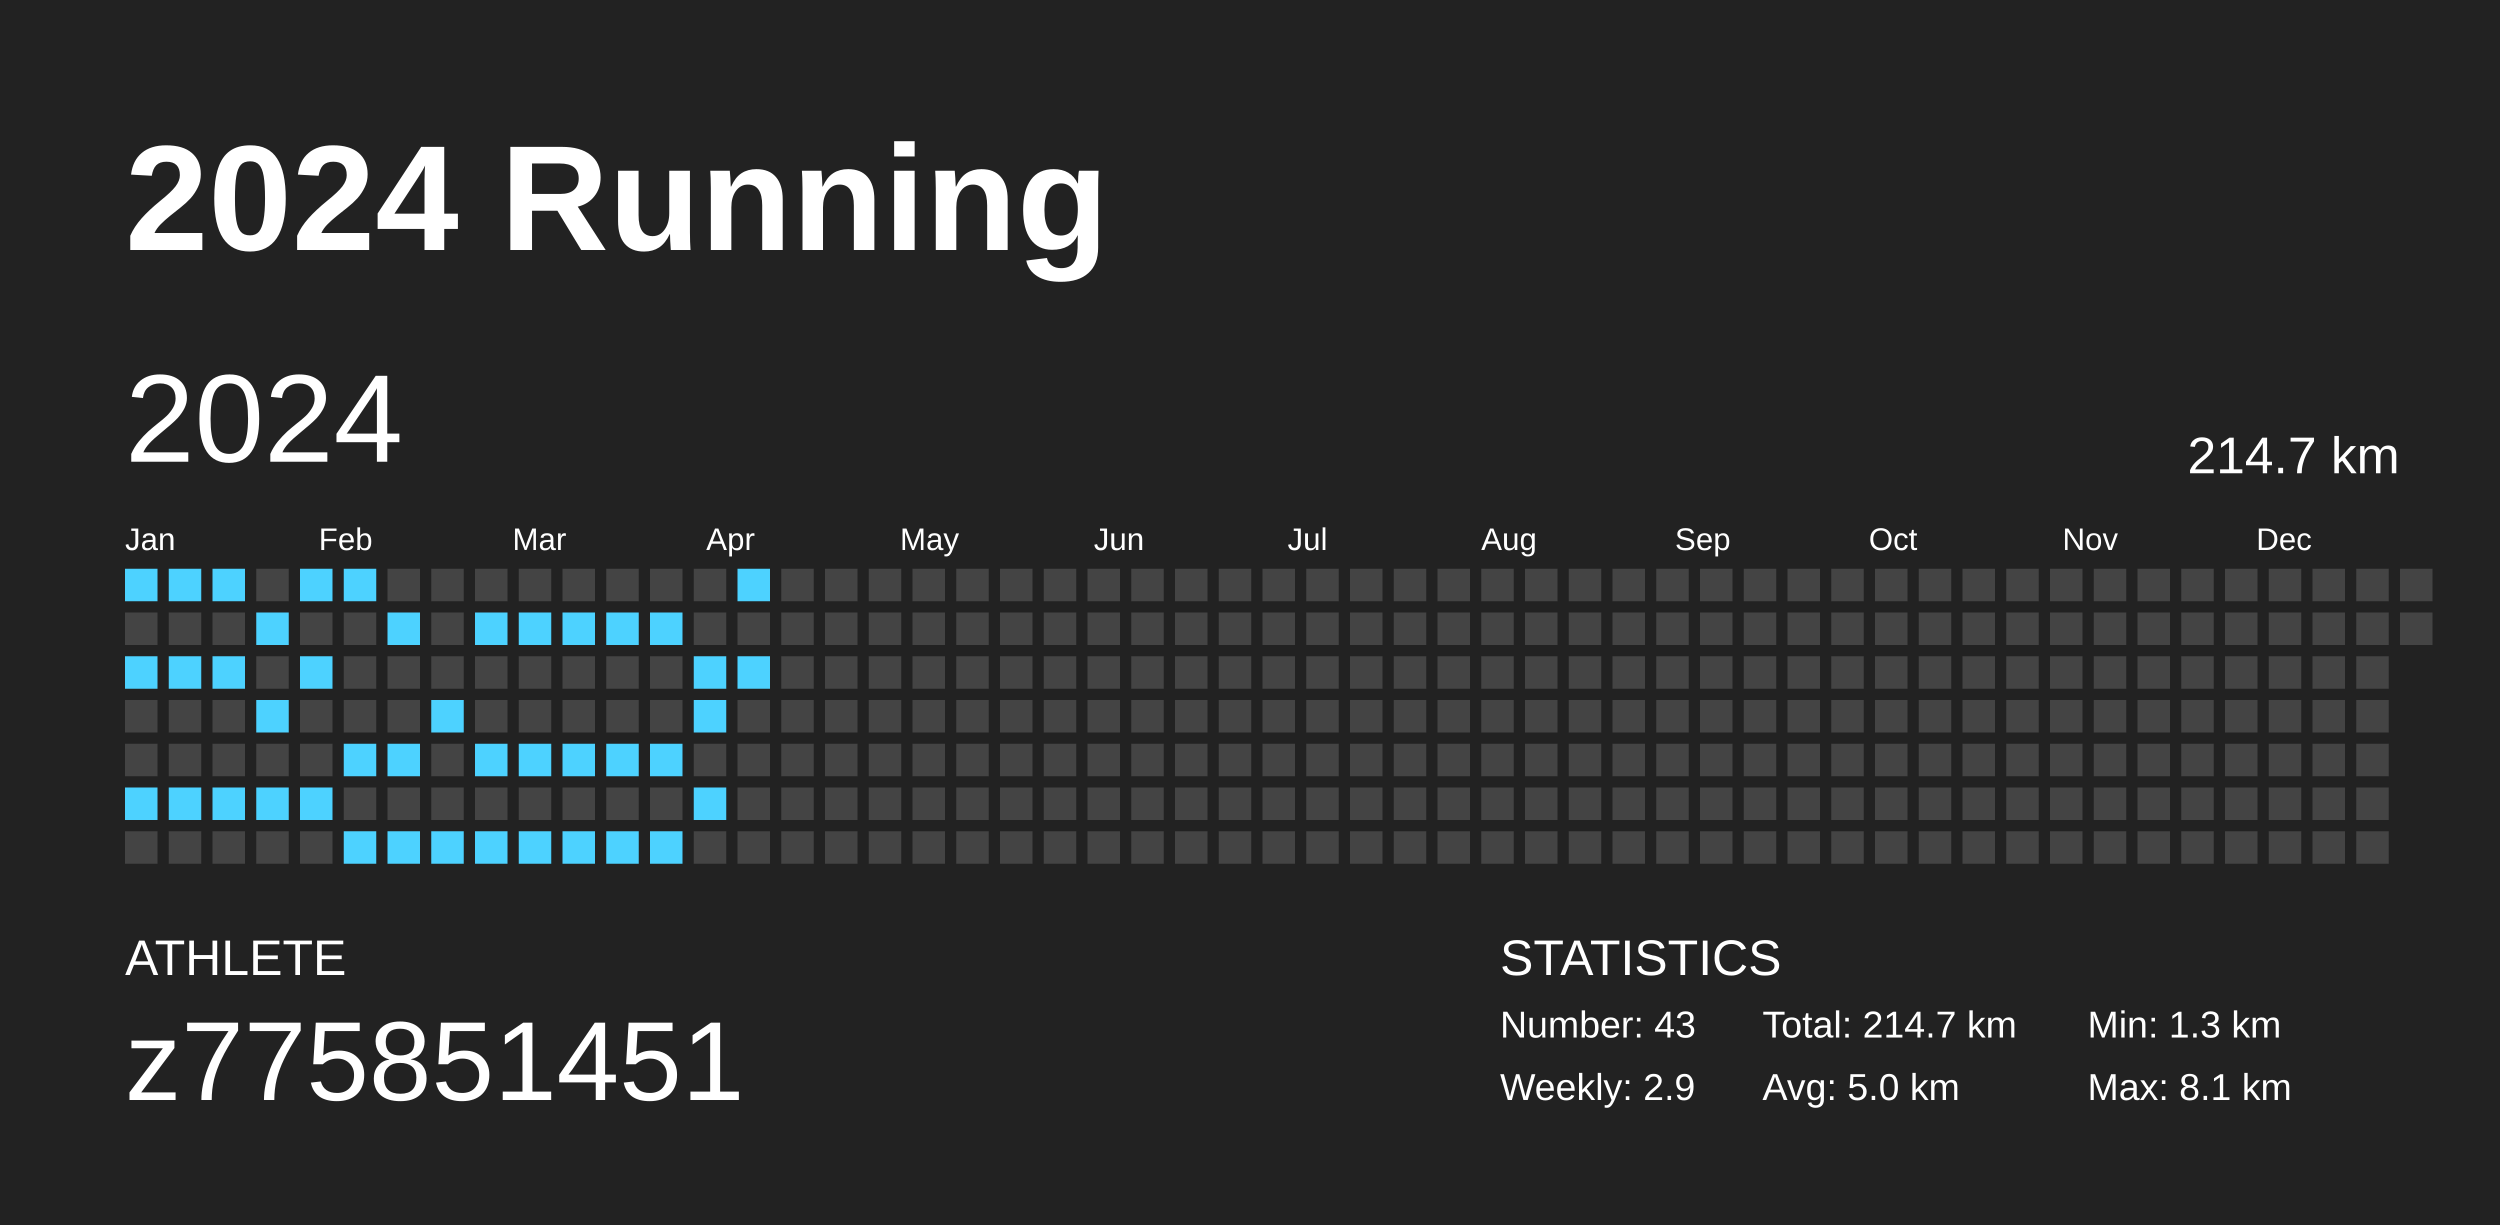
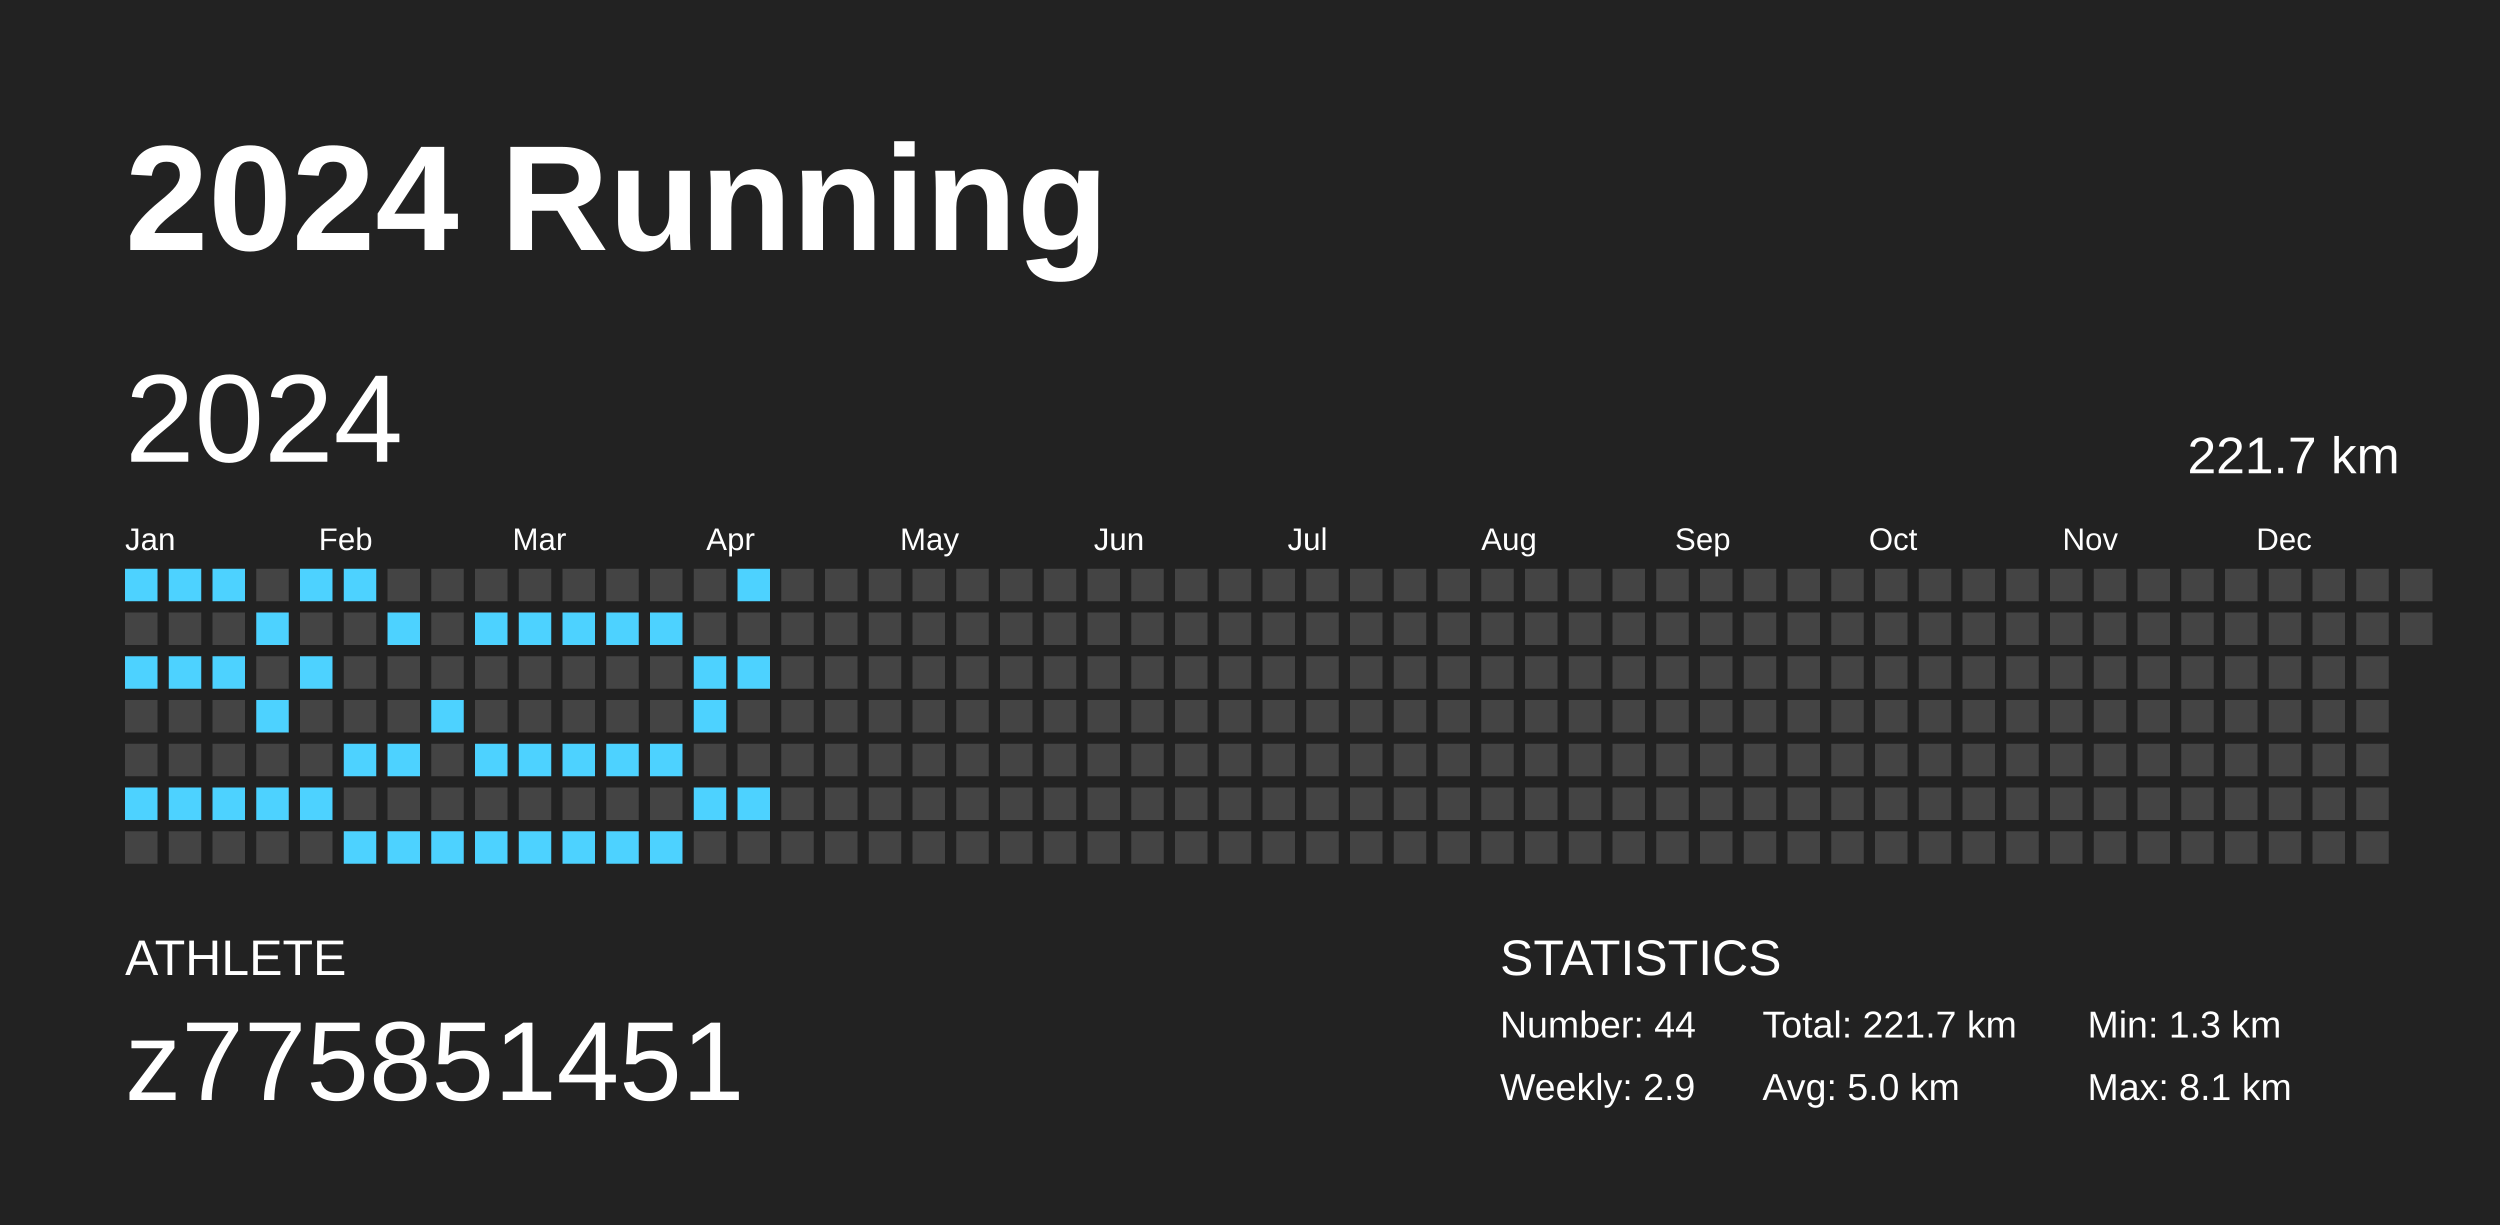
<svg xmlns="http://www.w3.org/2000/svg" baseProfile="full" height="98mm" version="1.1" viewBox="0,0,200,98" width="200mm">
  <defs />
  <rect fill="#222222" height="98" width="200" x="0" y="0" />
  <text fill="#FFFFFF" style="font-size:12px; font-family:Arial; font-weight:bold;" x="10" y="20">2024 Running</text>
  <text fill="#FFFFFF" style="font-size:4px; font-family:Arial" x="10" y="78">ATHLETE</text>
  <text fill="#FFFFFF" style="font-size:9px; font-family:Arial" x="10" y="88">z775851451</text>
  <text fill="#FFFFFF" style="font-size:4px; font-family:Arial" x="120" y="78">STATISTICS</text>
-   <text fill="#FFFFFF" style="font-size:3px; font-family:Arial" x="120" y="83">Number: 43</text>
+   <text fill="#FFFFFF" style="font-size:3px; font-family:Arial" x="120" y="83">Number: 44</text>
  <text fill="#FFFFFF" style="font-size:3px; font-family:Arial" x="120" y="88">Weekly: 2.9</text>
-   <text fill="#FFFFFF" style="font-size:3px; font-family:Arial" x="141" y="83">Total: 214.7 km</text>
+   <text fill="#FFFFFF" style="font-size:3px; font-family:Arial" x="141" y="83">Total: 221.7 km</text>
  <text fill="#FFFFFF" style="font-size:3px; font-family:Arial" x="141" y="88">Avg: 5.0 km</text>
  <text fill="#FFFFFF" style="font-size:3px; font-family:Arial" x="167" y="83">Min: 1.3 km</text>
  <text fill="#FFFFFF" style="font-size:3px; font-family:Arial" x="167" y="88">Max: 8.1 km</text>
  <text dominant-baseline="hanging" fill="#FFFFFF" style="font-size:10.0px; font-family:Arial;" x="10" y="30">2024</text>
-   <text dominant-baseline="hanging" fill="#FFFFFF" style="font-size:4.125px; font-family:Arial;" x="175" y="35">214.7 km</text>
+   <text dominant-baseline="hanging" fill="#FFFFFF" style="font-size:4.125px; font-family:Arial;" x="175" y="35">221.7 km</text>
  <text fill="#FFFFFF" style="font-size:2.5px; font-family:Arial" x="10.0" y="44">Jan</text>
  <text fill="#FFFFFF" style="font-size:2.5px; font-family:Arial" x="25.5" y="44">Feb</text>
  <text fill="#FFFFFF" style="font-size:2.5px; font-family:Arial" x="41.0" y="44">Mar</text>
  <text fill="#FFFFFF" style="font-size:2.5px; font-family:Arial" x="56.5" y="44">Apr</text>
  <text fill="#FFFFFF" style="font-size:2.5px; font-family:Arial" x="72.0" y="44">May</text>
  <text fill="#FFFFFF" style="font-size:2.5px; font-family:Arial" x="87.5" y="44">Jun</text>
  <text fill="#FFFFFF" style="font-size:2.5px; font-family:Arial" x="103.0" y="44">Jul</text>
  <text fill="#FFFFFF" style="font-size:2.5px; font-family:Arial" x="118.5" y="44">Aug</text>
  <text fill="#FFFFFF" style="font-size:2.5px; font-family:Arial" x="134.0" y="44">Sep</text>
  <text fill="#FFFFFF" style="font-size:2.5px; font-family:Arial" x="149.5" y="44">Oct</text>
  <text fill="#FFFFFF" style="font-size:2.5px; font-family:Arial" x="165.0" y="44">Nov</text>
  <text fill="#FFFFFF" style="font-size:2.5px; font-family:Arial" x="180.5" y="44">Dec</text>
  <rect fill="#4dd2ff" height="2.6" width="2.6" x="10.0" y="45.5" />
  <rect fill="#444444" height="2.6" width="2.6" x="10.0" y="49.0" />
  <rect fill="#4dd2ff" height="2.6" width="2.6" x="10.0" y="52.5" />
  <rect fill="#444444" height="2.6" width="2.6" x="10.0" y="56.0" />
  <rect fill="#444444" height="2.6" width="2.6" x="10.0" y="59.5" />
  <rect fill="#4dd2ff" height="2.6" width="2.6" x="10.0" y="63.0" />
  <rect fill="#444444" height="2.6" width="2.6" x="10.0" y="66.5" />
  <rect fill="#4dd2ff" height="2.6" width="2.6" x="13.5" y="45.5" />
  <rect fill="#444444" height="2.6" width="2.6" x="13.5" y="49.0" />
  <rect fill="#4dd2ff" height="2.6" width="2.6" x="13.5" y="52.5" />
  <rect fill="#444444" height="2.6" width="2.6" x="13.5" y="56.0" />
  <rect fill="#444444" height="2.6" width="2.6" x="13.5" y="59.5" />
  <rect fill="#4dd2ff" height="2.6" width="2.6" x="13.5" y="63.0" />
  <rect fill="#444444" height="2.6" width="2.6" x="13.5" y="66.5" />
  <rect fill="#4dd2ff" height="2.6" width="2.6" x="17.0" y="45.5" />
  <rect fill="#444444" height="2.6" width="2.6" x="17.0" y="49.0" />
  <rect fill="#4dd2ff" height="2.6" width="2.6" x="17.0" y="52.5" />
  <rect fill="#444444" height="2.6" width="2.6" x="17.0" y="56.0" />
  <rect fill="#444444" height="2.6" width="2.6" x="17.0" y="59.5" />
  <rect fill="#4dd2ff" height="2.6" width="2.6" x="17.0" y="63.0" />
  <rect fill="#444444" height="2.6" width="2.6" x="17.0" y="66.5" />
  <rect fill="#444444" height="2.6" width="2.6" x="20.5" y="45.5" />
  <rect fill="#4dd2ff" height="2.6" width="2.6" x="20.5" y="49.0" />
  <rect fill="#444444" height="2.6" width="2.6" x="20.5" y="52.5" />
  <rect fill="#4dd2ff" height="2.6" width="2.6" x="20.5" y="56.0" />
  <rect fill="#444444" height="2.6" width="2.6" x="20.5" y="59.5" />
  <rect fill="#4dd2ff" height="2.6" width="2.6" x="20.5" y="63.0" />
  <rect fill="#444444" height="2.6" width="2.6" x="20.5" y="66.5" />
  <rect fill="#4dd2ff" height="2.6" width="2.6" x="24.0" y="45.5" />
  <rect fill="#444444" height="2.6" width="2.6" x="24.0" y="49.0" />
  <rect fill="#4dd2ff" height="2.6" width="2.6" x="24.0" y="52.5" />
  <rect fill="#444444" height="2.6" width="2.6" x="24.0" y="56.0" />
  <rect fill="#444444" height="2.6" width="2.6" x="24.0" y="59.5" />
  <rect fill="#4dd2ff" height="2.6" width="2.6" x="24.0" y="63.0" />
  <rect fill="#444444" height="2.6" width="2.6" x="24.0" y="66.5" />
  <rect fill="#4dd2ff" height="2.6" width="2.6" x="27.5" y="45.5" />
  <rect fill="#444444" height="2.6" width="2.6" x="27.5" y="49.0" />
  <rect fill="#444444" height="2.6" width="2.6" x="27.5" y="52.5" />
  <rect fill="#444444" height="2.6" width="2.6" x="27.5" y="56.0" />
  <rect fill="#4dd2ff" height="2.6" width="2.6" x="27.5" y="59.5" />
  <rect fill="#444444" height="2.6" width="2.6" x="27.5" y="63.0" />
  <rect fill="#4dd2ff" height="2.6" width="2.6" x="27.5" y="66.5" />
  <rect fill="#444444" height="2.6" width="2.6" x="31.0" y="45.5" />
  <rect fill="#4dd2ff" height="2.6" width="2.6" x="31.0" y="49.0" />
  <rect fill="#444444" height="2.6" width="2.6" x="31.0" y="52.5" />
  <rect fill="#444444" height="2.6" width="2.6" x="31.0" y="56.0" />
  <rect fill="#4dd2ff" height="2.6" width="2.6" x="31.0" y="59.5" />
  <rect fill="#444444" height="2.6" width="2.6" x="31.0" y="63.0" />
  <rect fill="#4dd2ff" height="2.6" width="2.6" x="31.0" y="66.5" />
  <rect fill="#444444" height="2.6" width="2.6" x="34.5" y="45.5" />
  <rect fill="#444444" height="2.6" width="2.6" x="34.5" y="49.0" />
  <rect fill="#444444" height="2.6" width="2.6" x="34.5" y="52.5" />
  <rect fill="#4dd2ff" height="2.6" width="2.6" x="34.5" y="56.0" />
  <rect fill="#444444" height="2.6" width="2.6" x="34.5" y="59.5" />
  <rect fill="#444444" height="2.6" width="2.6" x="34.5" y="63.0" />
  <rect fill="#4dd2ff" height="2.6" width="2.6" x="34.5" y="66.5" />
  <rect fill="#444444" height="2.6" width="2.6" x="38.0" y="45.5" />
  <rect fill="#4dd2ff" height="2.6" width="2.6" x="38.0" y="49.0" />
  <rect fill="#444444" height="2.6" width="2.6" x="38.0" y="52.5" />
  <rect fill="#444444" height="2.6" width="2.6" x="38.0" y="56.0" />
  <rect fill="#4dd2ff" height="2.6" width="2.6" x="38.0" y="59.5" />
  <rect fill="#444444" height="2.6" width="2.6" x="38.0" y="63.0" />
  <rect fill="#4dd2ff" height="2.6" width="2.6" x="38.0" y="66.5" />
  <rect fill="#444444" height="2.6" width="2.6" x="41.5" y="45.5" />
  <rect fill="#4dd2ff" height="2.6" width="2.6" x="41.5" y="49.0" />
  <rect fill="#444444" height="2.6" width="2.6" x="41.5" y="52.5" />
  <rect fill="#444444" height="2.6" width="2.6" x="41.5" y="56.0" />
  <rect fill="#4dd2ff" height="2.6" width="2.6" x="41.5" y="59.5" />
  <rect fill="#444444" height="2.6" width="2.6" x="41.5" y="63.0" />
  <rect fill="#4dd2ff" height="2.6" width="2.6" x="41.5" y="66.5" />
  <rect fill="#444444" height="2.6" width="2.6" x="45.0" y="45.5" />
  <rect fill="#4dd2ff" height="2.6" width="2.6" x="45.0" y="49.0" />
  <rect fill="#444444" height="2.6" width="2.6" x="45.0" y="52.5" />
  <rect fill="#444444" height="2.6" width="2.6" x="45.0" y="56.0" />
  <rect fill="#4dd2ff" height="2.6" width="2.6" x="45.0" y="59.5" />
  <rect fill="#444444" height="2.6" width="2.6" x="45.0" y="63.0" />
  <rect fill="#4dd2ff" height="2.6" width="2.6" x="45.0" y="66.5" />
  <rect fill="#444444" height="2.6" width="2.6" x="48.5" y="45.5" />
  <rect fill="#4dd2ff" height="2.6" width="2.6" x="48.5" y="49.0" />
  <rect fill="#444444" height="2.6" width="2.6" x="48.5" y="52.5" />
  <rect fill="#444444" height="2.6" width="2.6" x="48.5" y="56.0" />
  <rect fill="#4dd2ff" height="2.6" width="2.6" x="48.5" y="59.5" />
  <rect fill="#444444" height="2.6" width="2.6" x="48.5" y="63.0" />
  <rect fill="#4dd2ff" height="2.6" width="2.6" x="48.5" y="66.5" />
  <rect fill="#444444" height="2.6" width="2.6" x="52.0" y="45.5" />
  <rect fill="#4dd2ff" height="2.6" width="2.6" x="52.0" y="49.0" />
  <rect fill="#444444" height="2.6" width="2.6" x="52.0" y="52.5" />
  <rect fill="#444444" height="2.6" width="2.6" x="52.0" y="56.0" />
  <rect fill="#4dd2ff" height="2.6" width="2.6" x="52.0" y="59.5" />
  <rect fill="#444444" height="2.6" width="2.6" x="52.0" y="63.0" />
  <rect fill="#4dd2ff" height="2.6" width="2.6" x="52.0" y="66.5" />
  <rect fill="#444444" height="2.6" width="2.6" x="55.5" y="45.5" />
  <rect fill="#444444" height="2.6" width="2.6" x="55.5" y="49.0" />
  <rect fill="#4dd2ff" height="2.6" width="2.6" x="55.5" y="52.5" />
  <rect fill="#4dd2ff" height="2.6" width="2.6" x="55.5" y="56.0" />
  <rect fill="#444444" height="2.6" width="2.6" x="55.5" y="59.5" />
  <rect fill="#4dd2ff" height="2.6" width="2.6" x="55.5" y="63.0" />
  <rect fill="#444444" height="2.6" width="2.6" x="55.5" y="66.5" />
  <rect fill="#4dd2ff" height="2.6" width="2.6" x="59.0" y="45.5" />
  <rect fill="#444444" height="2.6" width="2.6" x="59.0" y="49.0" />
  <rect fill="#4dd2ff" height="2.6" width="2.6" x="59.0" y="52.5" />
  <rect fill="#444444" height="2.6" width="2.6" x="59.0" y="56.0" />
  <rect fill="#444444" height="2.6" width="2.6" x="59.0" y="59.5" />
-   <rect fill="#444444" height="2.6" width="2.6" x="59.0" y="63.0" />
+   <rect fill="#4dd2ff" height="2.6" width="2.6" x="59.0" y="63.0" />
  <rect fill="#444444" height="2.6" width="2.6" x="59.0" y="66.5" />
  <rect fill="#444444" height="2.6" width="2.6" x="62.5" y="45.5" />
  <rect fill="#444444" height="2.6" width="2.6" x="62.5" y="49.0" />
  <rect fill="#444444" height="2.6" width="2.6" x="62.5" y="52.5" />
  <rect fill="#444444" height="2.6" width="2.6" x="62.5" y="56.0" />
  <rect fill="#444444" height="2.6" width="2.6" x="62.5" y="59.5" />
  <rect fill="#444444" height="2.6" width="2.6" x="62.5" y="63.0" />
  <rect fill="#444444" height="2.6" width="2.6" x="62.5" y="66.5" />
  <rect fill="#444444" height="2.6" width="2.6" x="66.0" y="45.5" />
  <rect fill="#444444" height="2.6" width="2.6" x="66.0" y="49.0" />
  <rect fill="#444444" height="2.6" width="2.6" x="66.0" y="52.5" />
  <rect fill="#444444" height="2.6" width="2.6" x="66.0" y="56.0" />
  <rect fill="#444444" height="2.6" width="2.6" x="66.0" y="59.5" />
  <rect fill="#444444" height="2.6" width="2.6" x="66.0" y="63.0" />
  <rect fill="#444444" height="2.6" width="2.6" x="66.0" y="66.5" />
  <rect fill="#444444" height="2.6" width="2.6" x="69.5" y="45.5" />
  <rect fill="#444444" height="2.6" width="2.6" x="69.5" y="49.0" />
  <rect fill="#444444" height="2.6" width="2.6" x="69.5" y="52.5" />
  <rect fill="#444444" height="2.6" width="2.6" x="69.5" y="56.0" />
  <rect fill="#444444" height="2.6" width="2.6" x="69.5" y="59.5" />
  <rect fill="#444444" height="2.6" width="2.6" x="69.5" y="63.0" />
  <rect fill="#444444" height="2.6" width="2.6" x="69.5" y="66.5" />
  <rect fill="#444444" height="2.6" width="2.6" x="73.0" y="45.5" />
  <rect fill="#444444" height="2.6" width="2.6" x="73.0" y="49.0" />
  <rect fill="#444444" height="2.6" width="2.6" x="73.0" y="52.5" />
  <rect fill="#444444" height="2.6" width="2.6" x="73.0" y="56.0" />
  <rect fill="#444444" height="2.6" width="2.6" x="73.0" y="59.5" />
  <rect fill="#444444" height="2.6" width="2.6" x="73.0" y="63.0" />
  <rect fill="#444444" height="2.6" width="2.6" x="73.0" y="66.5" />
  <rect fill="#444444" height="2.6" width="2.6" x="76.5" y="45.5" />
  <rect fill="#444444" height="2.6" width="2.6" x="76.5" y="49.0" />
  <rect fill="#444444" height="2.6" width="2.6" x="76.5" y="52.5" />
  <rect fill="#444444" height="2.6" width="2.6" x="76.5" y="56.0" />
  <rect fill="#444444" height="2.6" width="2.6" x="76.5" y="59.5" />
  <rect fill="#444444" height="2.6" width="2.6" x="76.5" y="63.0" />
  <rect fill="#444444" height="2.6" width="2.6" x="76.5" y="66.5" />
  <rect fill="#444444" height="2.6" width="2.6" x="80.0" y="45.5" />
  <rect fill="#444444" height="2.6" width="2.6" x="80.0" y="49.0" />
  <rect fill="#444444" height="2.6" width="2.6" x="80.0" y="52.5" />
  <rect fill="#444444" height="2.6" width="2.6" x="80.0" y="56.0" />
  <rect fill="#444444" height="2.6" width="2.6" x="80.0" y="59.5" />
  <rect fill="#444444" height="2.6" width="2.6" x="80.0" y="63.0" />
  <rect fill="#444444" height="2.6" width="2.6" x="80.0" y="66.5" />
  <rect fill="#444444" height="2.6" width="2.6" x="83.5" y="45.5" />
  <rect fill="#444444" height="2.6" width="2.6" x="83.5" y="49.0" />
  <rect fill="#444444" height="2.6" width="2.6" x="83.5" y="52.5" />
  <rect fill="#444444" height="2.6" width="2.6" x="83.5" y="56.0" />
  <rect fill="#444444" height="2.6" width="2.6" x="83.5" y="59.5" />
  <rect fill="#444444" height="2.6" width="2.6" x="83.5" y="63.0" />
  <rect fill="#444444" height="2.6" width="2.6" x="83.5" y="66.5" />
  <rect fill="#444444" height="2.6" width="2.6" x="87.0" y="45.5" />
  <rect fill="#444444" height="2.6" width="2.6" x="87.0" y="49.0" />
  <rect fill="#444444" height="2.6" width="2.6" x="87.0" y="52.5" />
  <rect fill="#444444" height="2.6" width="2.6" x="87.0" y="56.0" />
  <rect fill="#444444" height="2.6" width="2.6" x="87.0" y="59.5" />
  <rect fill="#444444" height="2.6" width="2.6" x="87.0" y="63.0" />
  <rect fill="#444444" height="2.6" width="2.6" x="87.0" y="66.5" />
  <rect fill="#444444" height="2.6" width="2.6" x="90.5" y="45.5" />
  <rect fill="#444444" height="2.6" width="2.6" x="90.5" y="49.0" />
  <rect fill="#444444" height="2.6" width="2.6" x="90.5" y="52.5" />
  <rect fill="#444444" height="2.6" width="2.6" x="90.5" y="56.0" />
  <rect fill="#444444" height="2.6" width="2.6" x="90.5" y="59.5" />
  <rect fill="#444444" height="2.6" width="2.6" x="90.5" y="63.0" />
  <rect fill="#444444" height="2.6" width="2.6" x="90.5" y="66.5" />
  <rect fill="#444444" height="2.6" width="2.6" x="94.0" y="45.5" />
  <rect fill="#444444" height="2.6" width="2.6" x="94.0" y="49.0" />
  <rect fill="#444444" height="2.6" width="2.6" x="94.0" y="52.5" />
  <rect fill="#444444" height="2.6" width="2.6" x="94.0" y="56.0" />
  <rect fill="#444444" height="2.6" width="2.6" x="94.0" y="59.5" />
  <rect fill="#444444" height="2.6" width="2.6" x="94.0" y="63.0" />
  <rect fill="#444444" height="2.6" width="2.6" x="94.0" y="66.5" />
  <rect fill="#444444" height="2.6" width="2.6" x="97.5" y="45.5" />
  <rect fill="#444444" height="2.6" width="2.6" x="97.5" y="49.0" />
  <rect fill="#444444" height="2.6" width="2.6" x="97.5" y="52.5" />
  <rect fill="#444444" height="2.6" width="2.6" x="97.5" y="56.0" />
  <rect fill="#444444" height="2.6" width="2.6" x="97.5" y="59.5" />
  <rect fill="#444444" height="2.6" width="2.6" x="97.5" y="63.0" />
  <rect fill="#444444" height="2.6" width="2.6" x="97.5" y="66.5" />
  <rect fill="#444444" height="2.6" width="2.6" x="101.0" y="45.5" />
  <rect fill="#444444" height="2.6" width="2.6" x="101.0" y="49.0" />
  <rect fill="#444444" height="2.6" width="2.6" x="101.0" y="52.5" />
  <rect fill="#444444" height="2.6" width="2.6" x="101.0" y="56.0" />
  <rect fill="#444444" height="2.6" width="2.6" x="101.0" y="59.5" />
  <rect fill="#444444" height="2.6" width="2.6" x="101.0" y="63.0" />
  <rect fill="#444444" height="2.6" width="2.6" x="101.0" y="66.5" />
  <rect fill="#444444" height="2.6" width="2.6" x="104.5" y="45.5" />
  <rect fill="#444444" height="2.6" width="2.6" x="104.5" y="49.0" />
  <rect fill="#444444" height="2.6" width="2.6" x="104.5" y="52.5" />
  <rect fill="#444444" height="2.6" width="2.6" x="104.5" y="56.0" />
  <rect fill="#444444" height="2.6" width="2.6" x="104.5" y="59.5" />
  <rect fill="#444444" height="2.6" width="2.6" x="104.5" y="63.0" />
  <rect fill="#444444" height="2.6" width="2.6" x="104.5" y="66.5" />
  <rect fill="#444444" height="2.6" width="2.6" x="108.0" y="45.5" />
  <rect fill="#444444" height="2.6" width="2.6" x="108.0" y="49.0" />
  <rect fill="#444444" height="2.6" width="2.6" x="108.0" y="52.5" />
  <rect fill="#444444" height="2.6" width="2.6" x="108.0" y="56.0" />
  <rect fill="#444444" height="2.6" width="2.6" x="108.0" y="59.5" />
  <rect fill="#444444" height="2.6" width="2.6" x="108.0" y="63.0" />
  <rect fill="#444444" height="2.6" width="2.6" x="108.0" y="66.5" />
  <rect fill="#444444" height="2.6" width="2.6" x="111.5" y="45.5" />
  <rect fill="#444444" height="2.6" width="2.6" x="111.5" y="49.0" />
  <rect fill="#444444" height="2.6" width="2.6" x="111.5" y="52.5" />
  <rect fill="#444444" height="2.6" width="2.6" x="111.5" y="56.0" />
  <rect fill="#444444" height="2.6" width="2.6" x="111.5" y="59.5" />
  <rect fill="#444444" height="2.6" width="2.6" x="111.5" y="63.0" />
  <rect fill="#444444" height="2.6" width="2.6" x="111.5" y="66.5" />
  <rect fill="#444444" height="2.6" width="2.6" x="115.0" y="45.5" />
  <rect fill="#444444" height="2.6" width="2.6" x="115.0" y="49.0" />
  <rect fill="#444444" height="2.6" width="2.6" x="115.0" y="52.5" />
  <rect fill="#444444" height="2.6" width="2.6" x="115.0" y="56.0" />
  <rect fill="#444444" height="2.6" width="2.6" x="115.0" y="59.5" />
  <rect fill="#444444" height="2.6" width="2.6" x="115.0" y="63.0" />
  <rect fill="#444444" height="2.6" width="2.6" x="115.0" y="66.5" />
  <rect fill="#444444" height="2.6" width="2.6" x="118.5" y="45.5" />
  <rect fill="#444444" height="2.6" width="2.6" x="118.5" y="49.0" />
  <rect fill="#444444" height="2.6" width="2.6" x="118.5" y="52.5" />
  <rect fill="#444444" height="2.6" width="2.6" x="118.5" y="56.0" />
  <rect fill="#444444" height="2.6" width="2.6" x="118.5" y="59.5" />
  <rect fill="#444444" height="2.6" width="2.6" x="118.5" y="63.0" />
  <rect fill="#444444" height="2.6" width="2.6" x="118.5" y="66.5" />
  <rect fill="#444444" height="2.6" width="2.6" x="122.0" y="45.5" />
  <rect fill="#444444" height="2.6" width="2.6" x="122.0" y="49.0" />
  <rect fill="#444444" height="2.6" width="2.6" x="122.0" y="52.5" />
  <rect fill="#444444" height="2.6" width="2.6" x="122.0" y="56.0" />
  <rect fill="#444444" height="2.6" width="2.6" x="122.0" y="59.5" />
  <rect fill="#444444" height="2.6" width="2.6" x="122.0" y="63.0" />
  <rect fill="#444444" height="2.6" width="2.6" x="122.0" y="66.5" />
  <rect fill="#444444" height="2.6" width="2.6" x="125.5" y="45.5" />
  <rect fill="#444444" height="2.6" width="2.6" x="125.5" y="49.0" />
  <rect fill="#444444" height="2.6" width="2.6" x="125.5" y="52.5" />
  <rect fill="#444444" height="2.6" width="2.6" x="125.5" y="56.0" />
  <rect fill="#444444" height="2.6" width="2.6" x="125.5" y="59.5" />
  <rect fill="#444444" height="2.6" width="2.6" x="125.5" y="63.0" />
  <rect fill="#444444" height="2.6" width="2.6" x="125.5" y="66.5" />
  <rect fill="#444444" height="2.6" width="2.6" x="129.0" y="45.5" />
  <rect fill="#444444" height="2.6" width="2.6" x="129.0" y="49.0" />
  <rect fill="#444444" height="2.6" width="2.6" x="129.0" y="52.5" />
  <rect fill="#444444" height="2.6" width="2.6" x="129.0" y="56.0" />
  <rect fill="#444444" height="2.6" width="2.6" x="129.0" y="59.5" />
  <rect fill="#444444" height="2.6" width="2.6" x="129.0" y="63.0" />
  <rect fill="#444444" height="2.6" width="2.6" x="129.0" y="66.5" />
  <rect fill="#444444" height="2.6" width="2.6" x="132.5" y="45.5" />
  <rect fill="#444444" height="2.6" width="2.6" x="132.5" y="49.0" />
  <rect fill="#444444" height="2.6" width="2.6" x="132.5" y="52.5" />
  <rect fill="#444444" height="2.6" width="2.6" x="132.5" y="56.0" />
  <rect fill="#444444" height="2.6" width="2.6" x="132.5" y="59.5" />
  <rect fill="#444444" height="2.6" width="2.6" x="132.5" y="63.0" />
  <rect fill="#444444" height="2.6" width="2.6" x="132.5" y="66.5" />
  <rect fill="#444444" height="2.6" width="2.6" x="136.0" y="45.5" />
  <rect fill="#444444" height="2.6" width="2.6" x="136.0" y="49.0" />
  <rect fill="#444444" height="2.6" width="2.6" x="136.0" y="52.5" />
  <rect fill="#444444" height="2.6" width="2.6" x="136.0" y="56.0" />
  <rect fill="#444444" height="2.6" width="2.6" x="136.0" y="59.5" />
  <rect fill="#444444" height="2.6" width="2.6" x="136.0" y="63.0" />
  <rect fill="#444444" height="2.6" width="2.6" x="136.0" y="66.5" />
  <rect fill="#444444" height="2.6" width="2.6" x="139.5" y="45.5" />
  <rect fill="#444444" height="2.6" width="2.6" x="139.5" y="49.0" />
  <rect fill="#444444" height="2.6" width="2.6" x="139.5" y="52.5" />
  <rect fill="#444444" height="2.6" width="2.6" x="139.5" y="56.0" />
  <rect fill="#444444" height="2.6" width="2.6" x="139.5" y="59.5" />
  <rect fill="#444444" height="2.6" width="2.6" x="139.5" y="63.0" />
  <rect fill="#444444" height="2.6" width="2.6" x="139.5" y="66.5" />
  <rect fill="#444444" height="2.6" width="2.6" x="143.0" y="45.5" />
  <rect fill="#444444" height="2.6" width="2.6" x="143.0" y="49.0" />
  <rect fill="#444444" height="2.6" width="2.6" x="143.0" y="52.5" />
  <rect fill="#444444" height="2.6" width="2.6" x="143.0" y="56.0" />
  <rect fill="#444444" height="2.6" width="2.6" x="143.0" y="59.5" />
  <rect fill="#444444" height="2.6" width="2.6" x="143.0" y="63.0" />
  <rect fill="#444444" height="2.6" width="2.6" x="143.0" y="66.5" />
  <rect fill="#444444" height="2.6" width="2.6" x="146.5" y="45.5" />
  <rect fill="#444444" height="2.6" width="2.6" x="146.5" y="49.0" />
  <rect fill="#444444" height="2.6" width="2.6" x="146.5" y="52.5" />
  <rect fill="#444444" height="2.6" width="2.6" x="146.5" y="56.0" />
  <rect fill="#444444" height="2.6" width="2.6" x="146.5" y="59.5" />
  <rect fill="#444444" height="2.6" width="2.6" x="146.5" y="63.0" />
  <rect fill="#444444" height="2.6" width="2.6" x="146.5" y="66.5" />
  <rect fill="#444444" height="2.6" width="2.6" x="150.0" y="45.5" />
  <rect fill="#444444" height="2.6" width="2.6" x="150.0" y="49.0" />
  <rect fill="#444444" height="2.6" width="2.6" x="150.0" y="52.5" />
  <rect fill="#444444" height="2.6" width="2.6" x="150.0" y="56.0" />
  <rect fill="#444444" height="2.6" width="2.6" x="150.0" y="59.5" />
  <rect fill="#444444" height="2.6" width="2.6" x="150.0" y="63.0" />
  <rect fill="#444444" height="2.6" width="2.6" x="150.0" y="66.5" />
  <rect fill="#444444" height="2.6" width="2.6" x="153.5" y="45.5" />
  <rect fill="#444444" height="2.6" width="2.6" x="153.5" y="49.0" />
  <rect fill="#444444" height="2.6" width="2.6" x="153.5" y="52.5" />
  <rect fill="#444444" height="2.6" width="2.6" x="153.5" y="56.0" />
  <rect fill="#444444" height="2.6" width="2.6" x="153.5" y="59.5" />
  <rect fill="#444444" height="2.6" width="2.6" x="153.5" y="63.0" />
  <rect fill="#444444" height="2.6" width="2.6" x="153.5" y="66.5" />
  <rect fill="#444444" height="2.6" width="2.6" x="157.0" y="45.5" />
  <rect fill="#444444" height="2.6" width="2.6" x="157.0" y="49.0" />
  <rect fill="#444444" height="2.6" width="2.6" x="157.0" y="52.5" />
  <rect fill="#444444" height="2.6" width="2.6" x="157.0" y="56.0" />
  <rect fill="#444444" height="2.6" width="2.6" x="157.0" y="59.5" />
  <rect fill="#444444" height="2.6" width="2.6" x="157.0" y="63.0" />
  <rect fill="#444444" height="2.6" width="2.6" x="157.0" y="66.5" />
  <rect fill="#444444" height="2.6" width="2.6" x="160.5" y="45.5" />
  <rect fill="#444444" height="2.6" width="2.6" x="160.5" y="49.0" />
  <rect fill="#444444" height="2.6" width="2.6" x="160.5" y="52.5" />
  <rect fill="#444444" height="2.6" width="2.6" x="160.5" y="56.0" />
  <rect fill="#444444" height="2.6" width="2.6" x="160.5" y="59.5" />
  <rect fill="#444444" height="2.6" width="2.6" x="160.5" y="63.0" />
  <rect fill="#444444" height="2.6" width="2.6" x="160.5" y="66.5" />
  <rect fill="#444444" height="2.6" width="2.6" x="164.0" y="45.5" />
  <rect fill="#444444" height="2.6" width="2.6" x="164.0" y="49.0" />
  <rect fill="#444444" height="2.6" width="2.6" x="164.0" y="52.5" />
  <rect fill="#444444" height="2.6" width="2.6" x="164.0" y="56.0" />
  <rect fill="#444444" height="2.6" width="2.6" x="164.0" y="59.5" />
  <rect fill="#444444" height="2.6" width="2.6" x="164.0" y="63.0" />
  <rect fill="#444444" height="2.6" width="2.6" x="164.0" y="66.5" />
  <rect fill="#444444" height="2.6" width="2.6" x="167.5" y="45.5" />
  <rect fill="#444444" height="2.6" width="2.6" x="167.5" y="49.0" />
  <rect fill="#444444" height="2.6" width="2.6" x="167.5" y="52.5" />
  <rect fill="#444444" height="2.6" width="2.6" x="167.5" y="56.0" />
  <rect fill="#444444" height="2.6" width="2.6" x="167.5" y="59.5" />
  <rect fill="#444444" height="2.6" width="2.6" x="167.5" y="63.0" />
  <rect fill="#444444" height="2.6" width="2.6" x="167.5" y="66.5" />
  <rect fill="#444444" height="2.6" width="2.6" x="171.0" y="45.5" />
  <rect fill="#444444" height="2.6" width="2.6" x="171.0" y="49.0" />
  <rect fill="#444444" height="2.6" width="2.6" x="171.0" y="52.5" />
  <rect fill="#444444" height="2.6" width="2.6" x="171.0" y="56.0" />
  <rect fill="#444444" height="2.6" width="2.6" x="171.0" y="59.5" />
  <rect fill="#444444" height="2.6" width="2.6" x="171.0" y="63.0" />
  <rect fill="#444444" height="2.6" width="2.6" x="171.0" y="66.5" />
  <rect fill="#444444" height="2.6" width="2.6" x="174.5" y="45.5" />
  <rect fill="#444444" height="2.6" width="2.6" x="174.5" y="49.0" />
  <rect fill="#444444" height="2.6" width="2.6" x="174.5" y="52.5" />
  <rect fill="#444444" height="2.6" width="2.6" x="174.5" y="56.0" />
  <rect fill="#444444" height="2.6" width="2.6" x="174.5" y="59.5" />
  <rect fill="#444444" height="2.6" width="2.6" x="174.5" y="63.0" />
  <rect fill="#444444" height="2.6" width="2.6" x="174.5" y="66.5" />
  <rect fill="#444444" height="2.6" width="2.6" x="178.0" y="45.5" />
  <rect fill="#444444" height="2.6" width="2.6" x="178.0" y="49.0" />
  <rect fill="#444444" height="2.6" width="2.6" x="178.0" y="52.5" />
  <rect fill="#444444" height="2.6" width="2.6" x="178.0" y="56.0" />
  <rect fill="#444444" height="2.6" width="2.6" x="178.0" y="59.5" />
  <rect fill="#444444" height="2.6" width="2.6" x="178.0" y="63.0" />
  <rect fill="#444444" height="2.6" width="2.6" x="178.0" y="66.5" />
  <rect fill="#444444" height="2.6" width="2.6" x="181.5" y="45.5" />
  <rect fill="#444444" height="2.6" width="2.6" x="181.5" y="49.0" />
  <rect fill="#444444" height="2.6" width="2.6" x="181.5" y="52.5" />
  <rect fill="#444444" height="2.6" width="2.6" x="181.5" y="56.0" />
  <rect fill="#444444" height="2.6" width="2.6" x="181.5" y="59.5" />
  <rect fill="#444444" height="2.6" width="2.6" x="181.5" y="63.0" />
  <rect fill="#444444" height="2.6" width="2.6" x="181.5" y="66.5" />
  <rect fill="#444444" height="2.6" width="2.6" x="185.0" y="45.5" />
  <rect fill="#444444" height="2.6" width="2.6" x="185.0" y="49.0" />
  <rect fill="#444444" height="2.6" width="2.6" x="185.0" y="52.5" />
  <rect fill="#444444" height="2.6" width="2.6" x="185.0" y="56.0" />
  <rect fill="#444444" height="2.6" width="2.6" x="185.0" y="59.5" />
  <rect fill="#444444" height="2.6" width="2.6" x="185.0" y="63.0" />
  <rect fill="#444444" height="2.6" width="2.6" x="185.0" y="66.5" />
  <rect fill="#444444" height="2.6" width="2.6" x="188.5" y="45.5" />
  <rect fill="#444444" height="2.6" width="2.6" x="188.5" y="49.0" />
  <rect fill="#444444" height="2.6" width="2.6" x="188.5" y="52.5" />
  <rect fill="#444444" height="2.6" width="2.6" x="188.5" y="56.0" />
  <rect fill="#444444" height="2.6" width="2.6" x="188.5" y="59.5" />
  <rect fill="#444444" height="2.6" width="2.6" x="188.5" y="63.0" />
  <rect fill="#444444" height="2.6" width="2.6" x="188.5" y="66.5" />
  <rect fill="#444444" height="2.6" width="2.6" x="192.0" y="45.5" />
  <rect fill="#444444" height="2.6" width="2.6" x="192.0" y="49.0" />
</svg>
